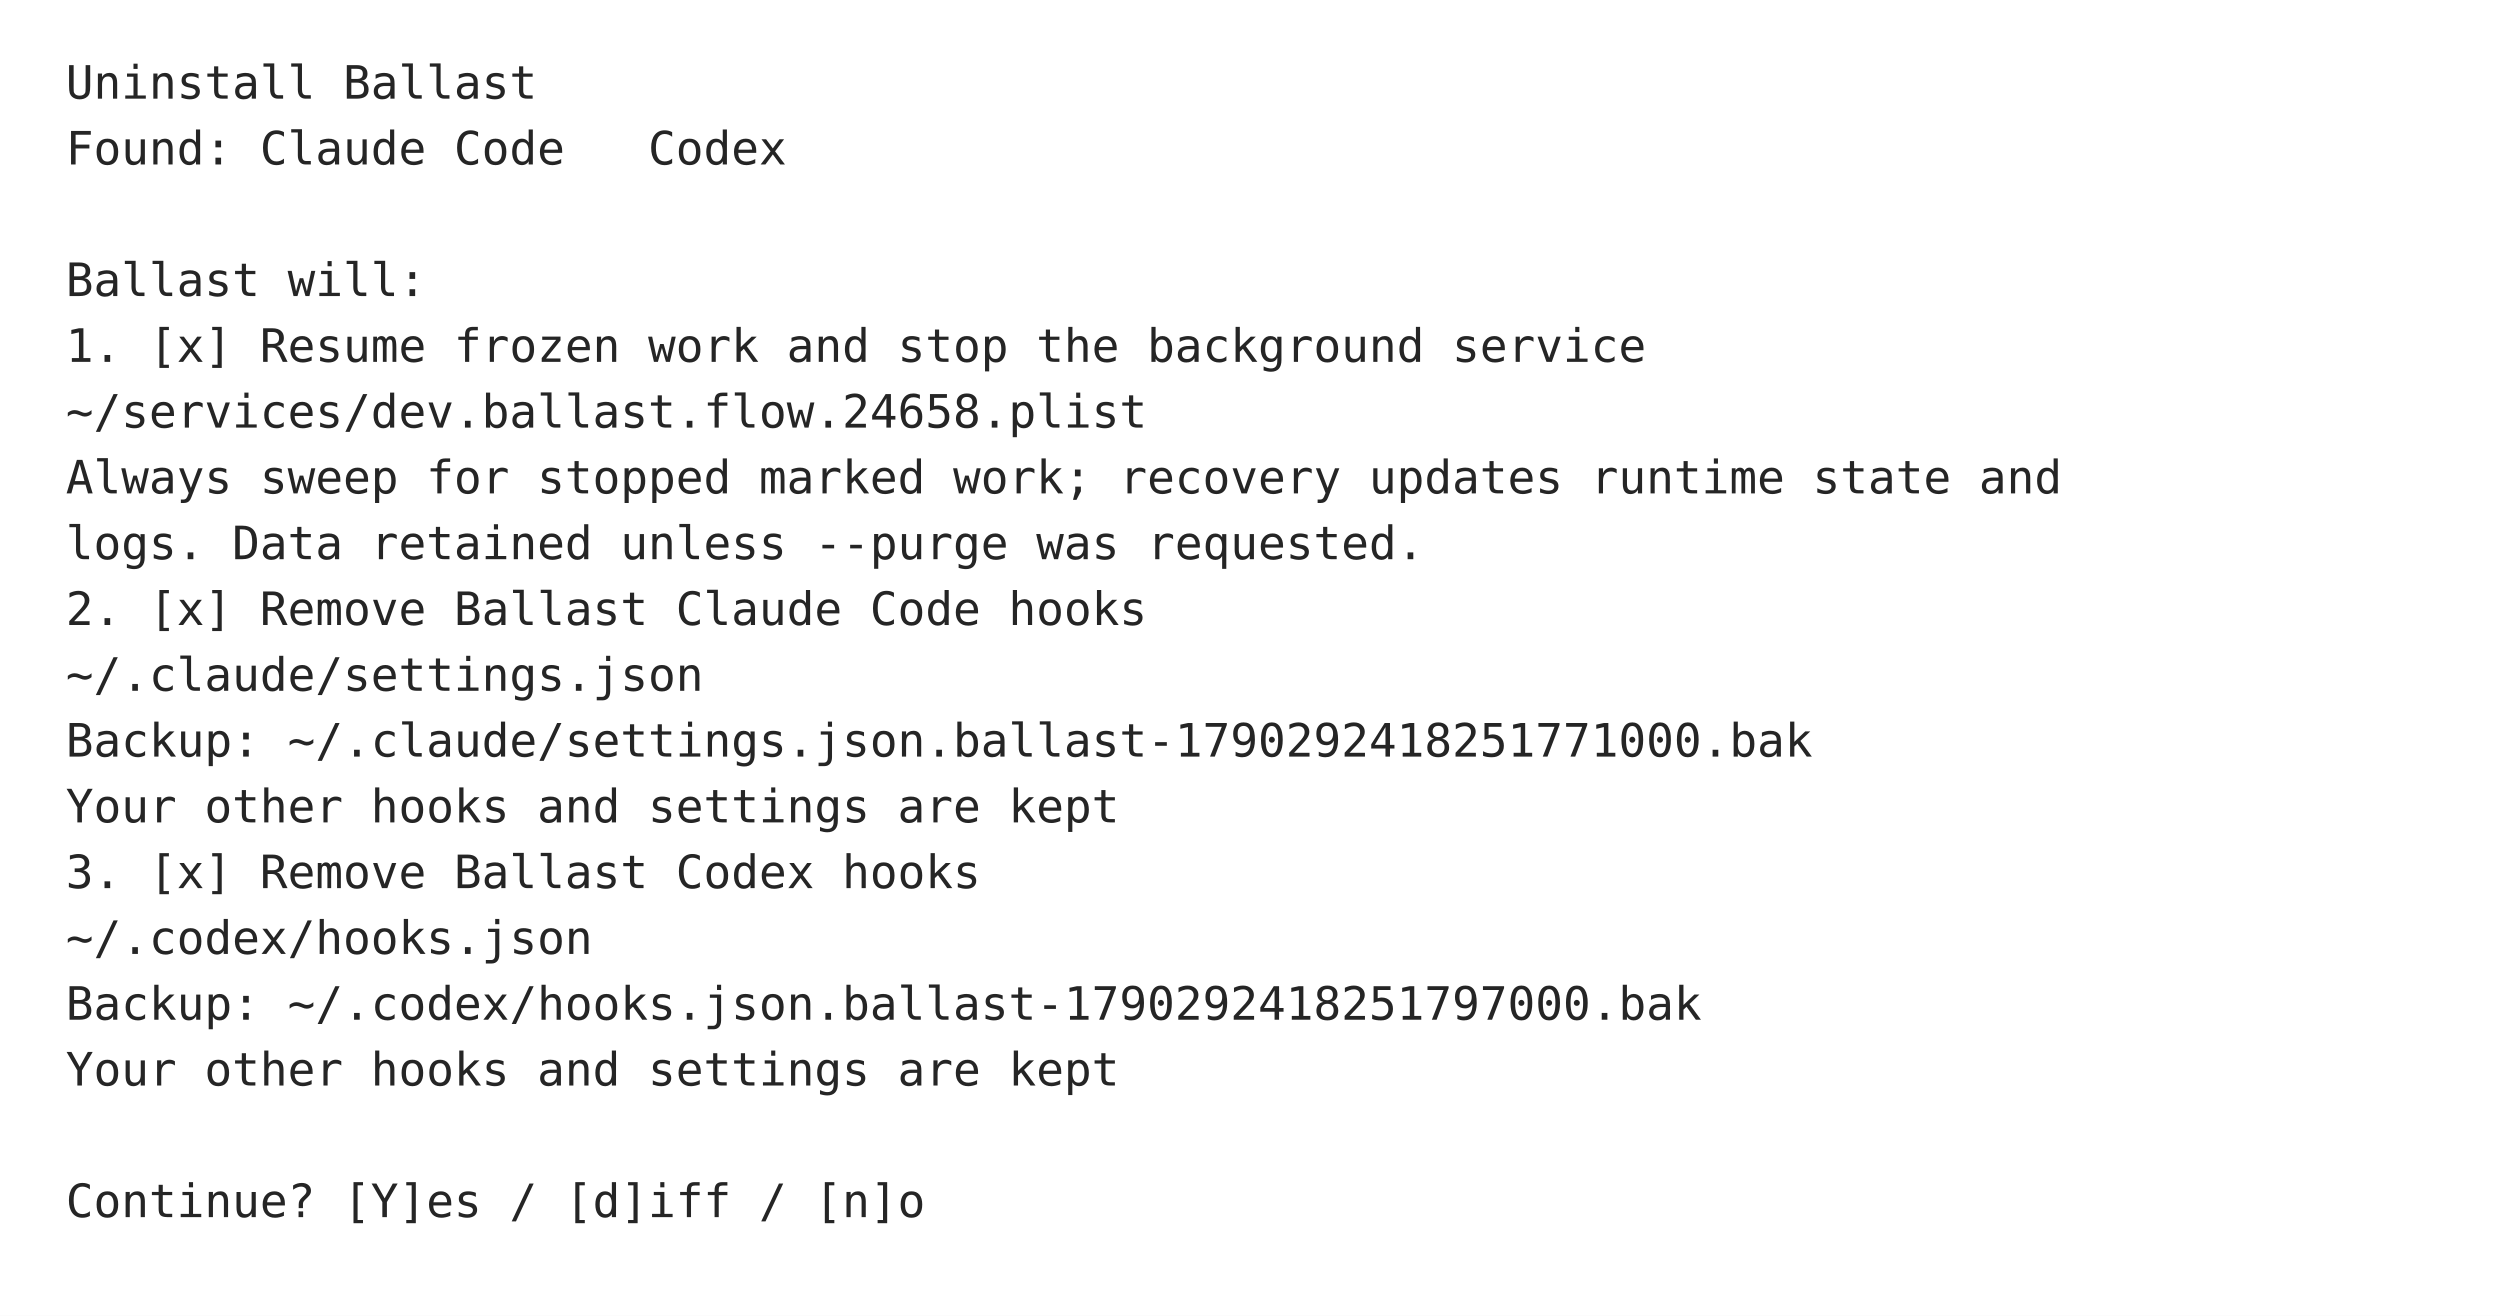
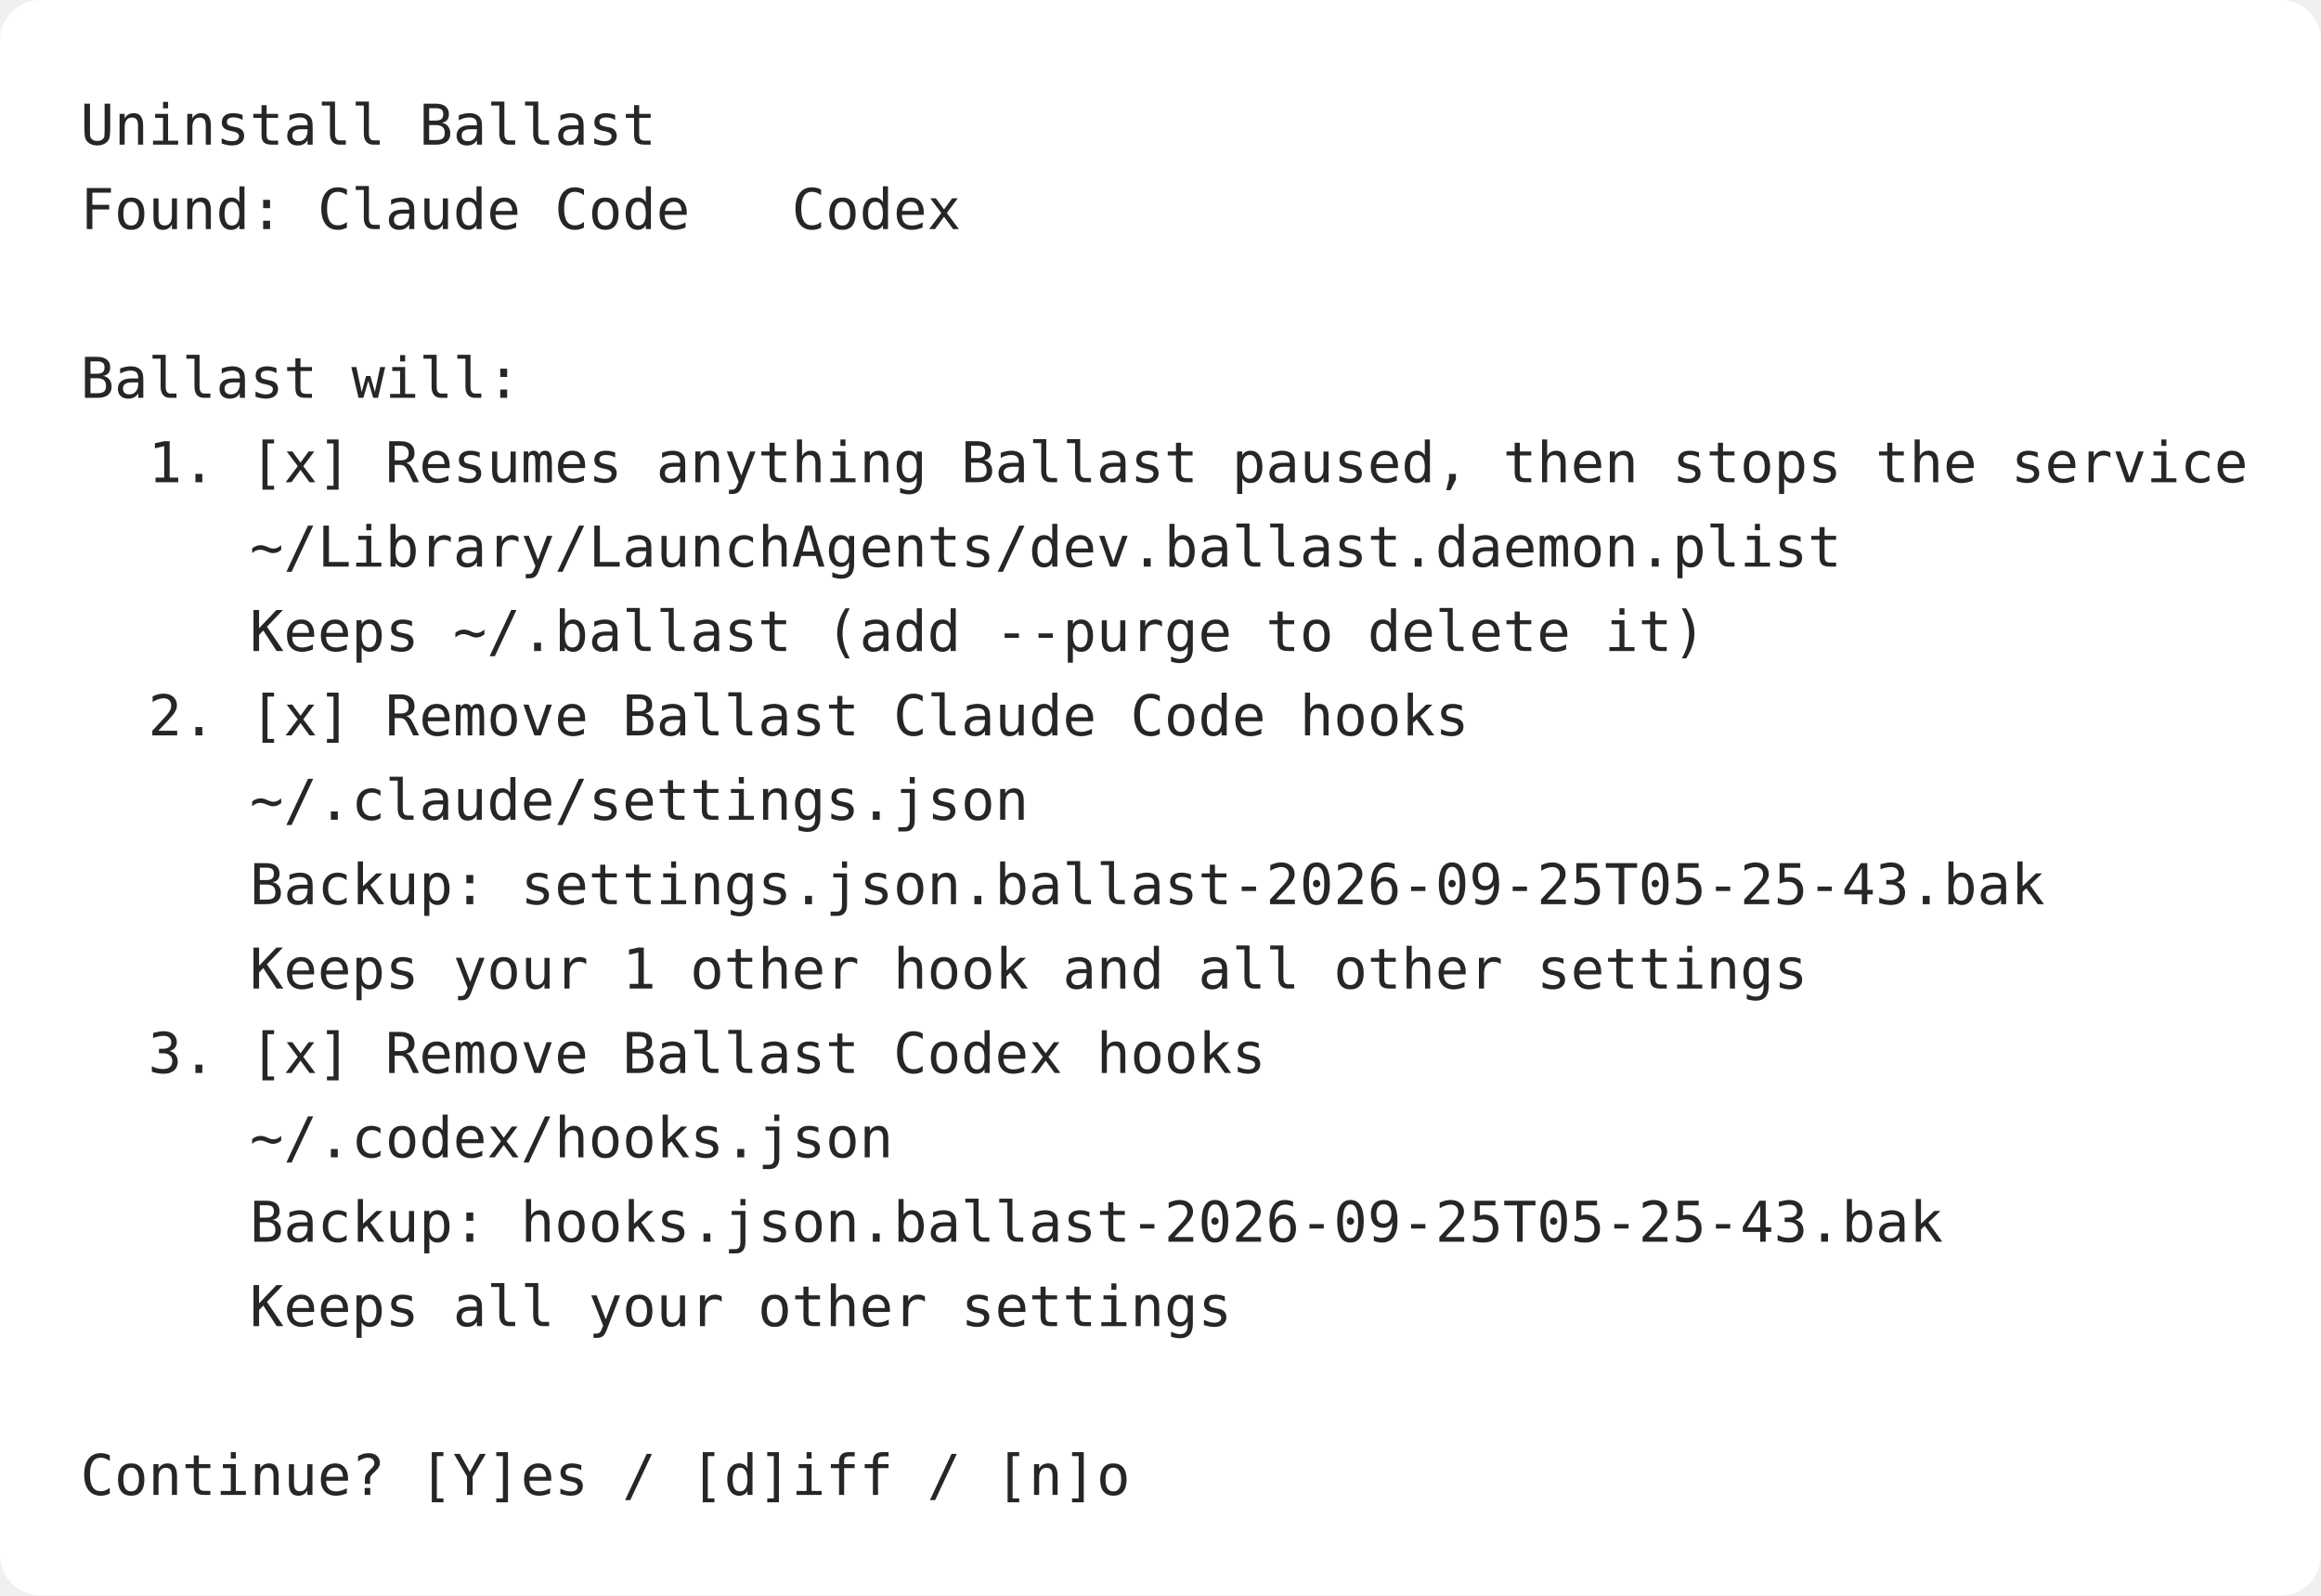
- <svg xmlns="http://www.w3.org/2000/svg" width="760" height="400" viewBox="0 0 760 400">
-   <rect width="760" height="400" fill="#ffffff" />
-   <g fill="#252525" font-family="Menlo, monospace" font-size="14">
-     <text x="20" y="30">Uninstall Ballast</text>
-     <text x="20" y="50">Found: Claude Code   Codex</text>
-     <text x="20" y="70" />
-     <text x="20" y="90">Ballast will:</text>
-     <text x="20" y="110">  1. [x] Resume frozen work and stop the background service</text>
-     <text x="20" y="130">     ~/services/dev.ballast.flow.24658.plist</text>
-     <text x="20" y="150">     Always sweep for stopped marked work; recovery updates runtime state and</text>
-     <text x="20" y="170">logs. Data retained unless --purge was requested.</text>
-     <text x="20" y="190">  2. [x] Remove Ballast Claude Code hooks</text>
-     <text x="20" y="210">     ~/.claude/settings.json</text>
-     <text x="20" y="230">     Backup: ~/.claude/settings.json.ballast-1790292418251771000.bak</text>
-     <text x="20" y="250">     Your other hooks and settings are kept</text>
-     <text x="20" y="270">  3. [x] Remove Ballast Codex hooks</text>
-     <text x="20" y="290">     ~/.codex/hooks.json</text>
-     <text x="20" y="310">     Backup: ~/.codex/hooks.json.ballast-1790292418251797000.bak</text>
-     <text x="20" y="330">     Your other hooks and settings are kept</text>
-     <text x="20" y="350" />
-     <text x="20" y="370">Continue? [Y]es / [d]iff / [n]o</text>
+ <svg xmlns="http://www.w3.org/2000/svg" width="577.6" height="397" viewBox="0 0 577.6 397">
+   <rect width="577.6" height="397" rx="10" fill="#ffffff" />
+   <g font-family="Menlo,Consolas,monospace" font-size="14" xml:space="preserve">
+     <text x="20" y="36" fill="#262626" font-weight="400" textLength="142.8" lengthAdjust="spacingAndGlyphs">Uninstall Ballast</text>
+     <text x="20" y="57" fill="#262626" font-weight="400" textLength="218.4" lengthAdjust="spacingAndGlyphs">Found: Claude Code   Codex</text>
+     <text x="20" y="99" fill="#262626" font-weight="400" textLength="109.2" lengthAdjust="spacingAndGlyphs">Ballast will:</text>
+     <text x="20" y="120" fill="#262626" font-weight="400" textLength="537.6" lengthAdjust="spacingAndGlyphs">  1. [x] Resumes anything Ballast paused, then stops the service</text>
+     <text x="20" y="141" fill="#262626" font-weight="400" textLength="436.8" lengthAdjust="spacingAndGlyphs">     ~/Library/LaunchAgents/dev.ballast.daemon.plist</text>
+     <text x="20" y="162" fill="#262626" font-weight="400" textLength="403.2" lengthAdjust="spacingAndGlyphs">     Keeps ~/.ballast (add --purge to delete it)</text>
+     <text x="20" y="183" fill="#262626" font-weight="400" textLength="344.4" lengthAdjust="spacingAndGlyphs">  2. [x] Remove Ballast Claude Code hooks</text>
+     <text x="20" y="204" fill="#262626" font-weight="400" textLength="235.2" lengthAdjust="spacingAndGlyphs">     ~/.claude/settings.json</text>
+     <text x="20" y="225" fill="#262626" font-weight="400" textLength="487.2" lengthAdjust="spacingAndGlyphs">     Backup: settings.json.ballast-2026-09-25T05-25-43.bak</text>
+     <text x="20" y="246" fill="#262626" font-weight="400" textLength="428.4" lengthAdjust="spacingAndGlyphs">     Keeps your 1 other hook and all other settings</text>
+     <text x="20" y="267" fill="#262626" font-weight="400" textLength="294" lengthAdjust="spacingAndGlyphs">  3. [x] Remove Ballast Codex hooks</text>
+     <text x="20" y="288" fill="#262626" font-weight="400" textLength="201.6" lengthAdjust="spacingAndGlyphs">     ~/.codex/hooks.json</text>
+     <text x="20" y="309" fill="#262626" font-weight="400" textLength="462" lengthAdjust="spacingAndGlyphs">     Backup: hooks.json.ballast-2026-09-25T05-25-43.bak</text>
+     <text x="20" y="330" fill="#262626" font-weight="400" textLength="285.6" lengthAdjust="spacingAndGlyphs">     Keeps all your other settings</text>
+     <text x="20" y="372" fill="#262626" font-weight="400" textLength="260.4" lengthAdjust="spacingAndGlyphs">Continue? [Y]es / [d]iff / [n]o</text>
  </g>
</svg>
